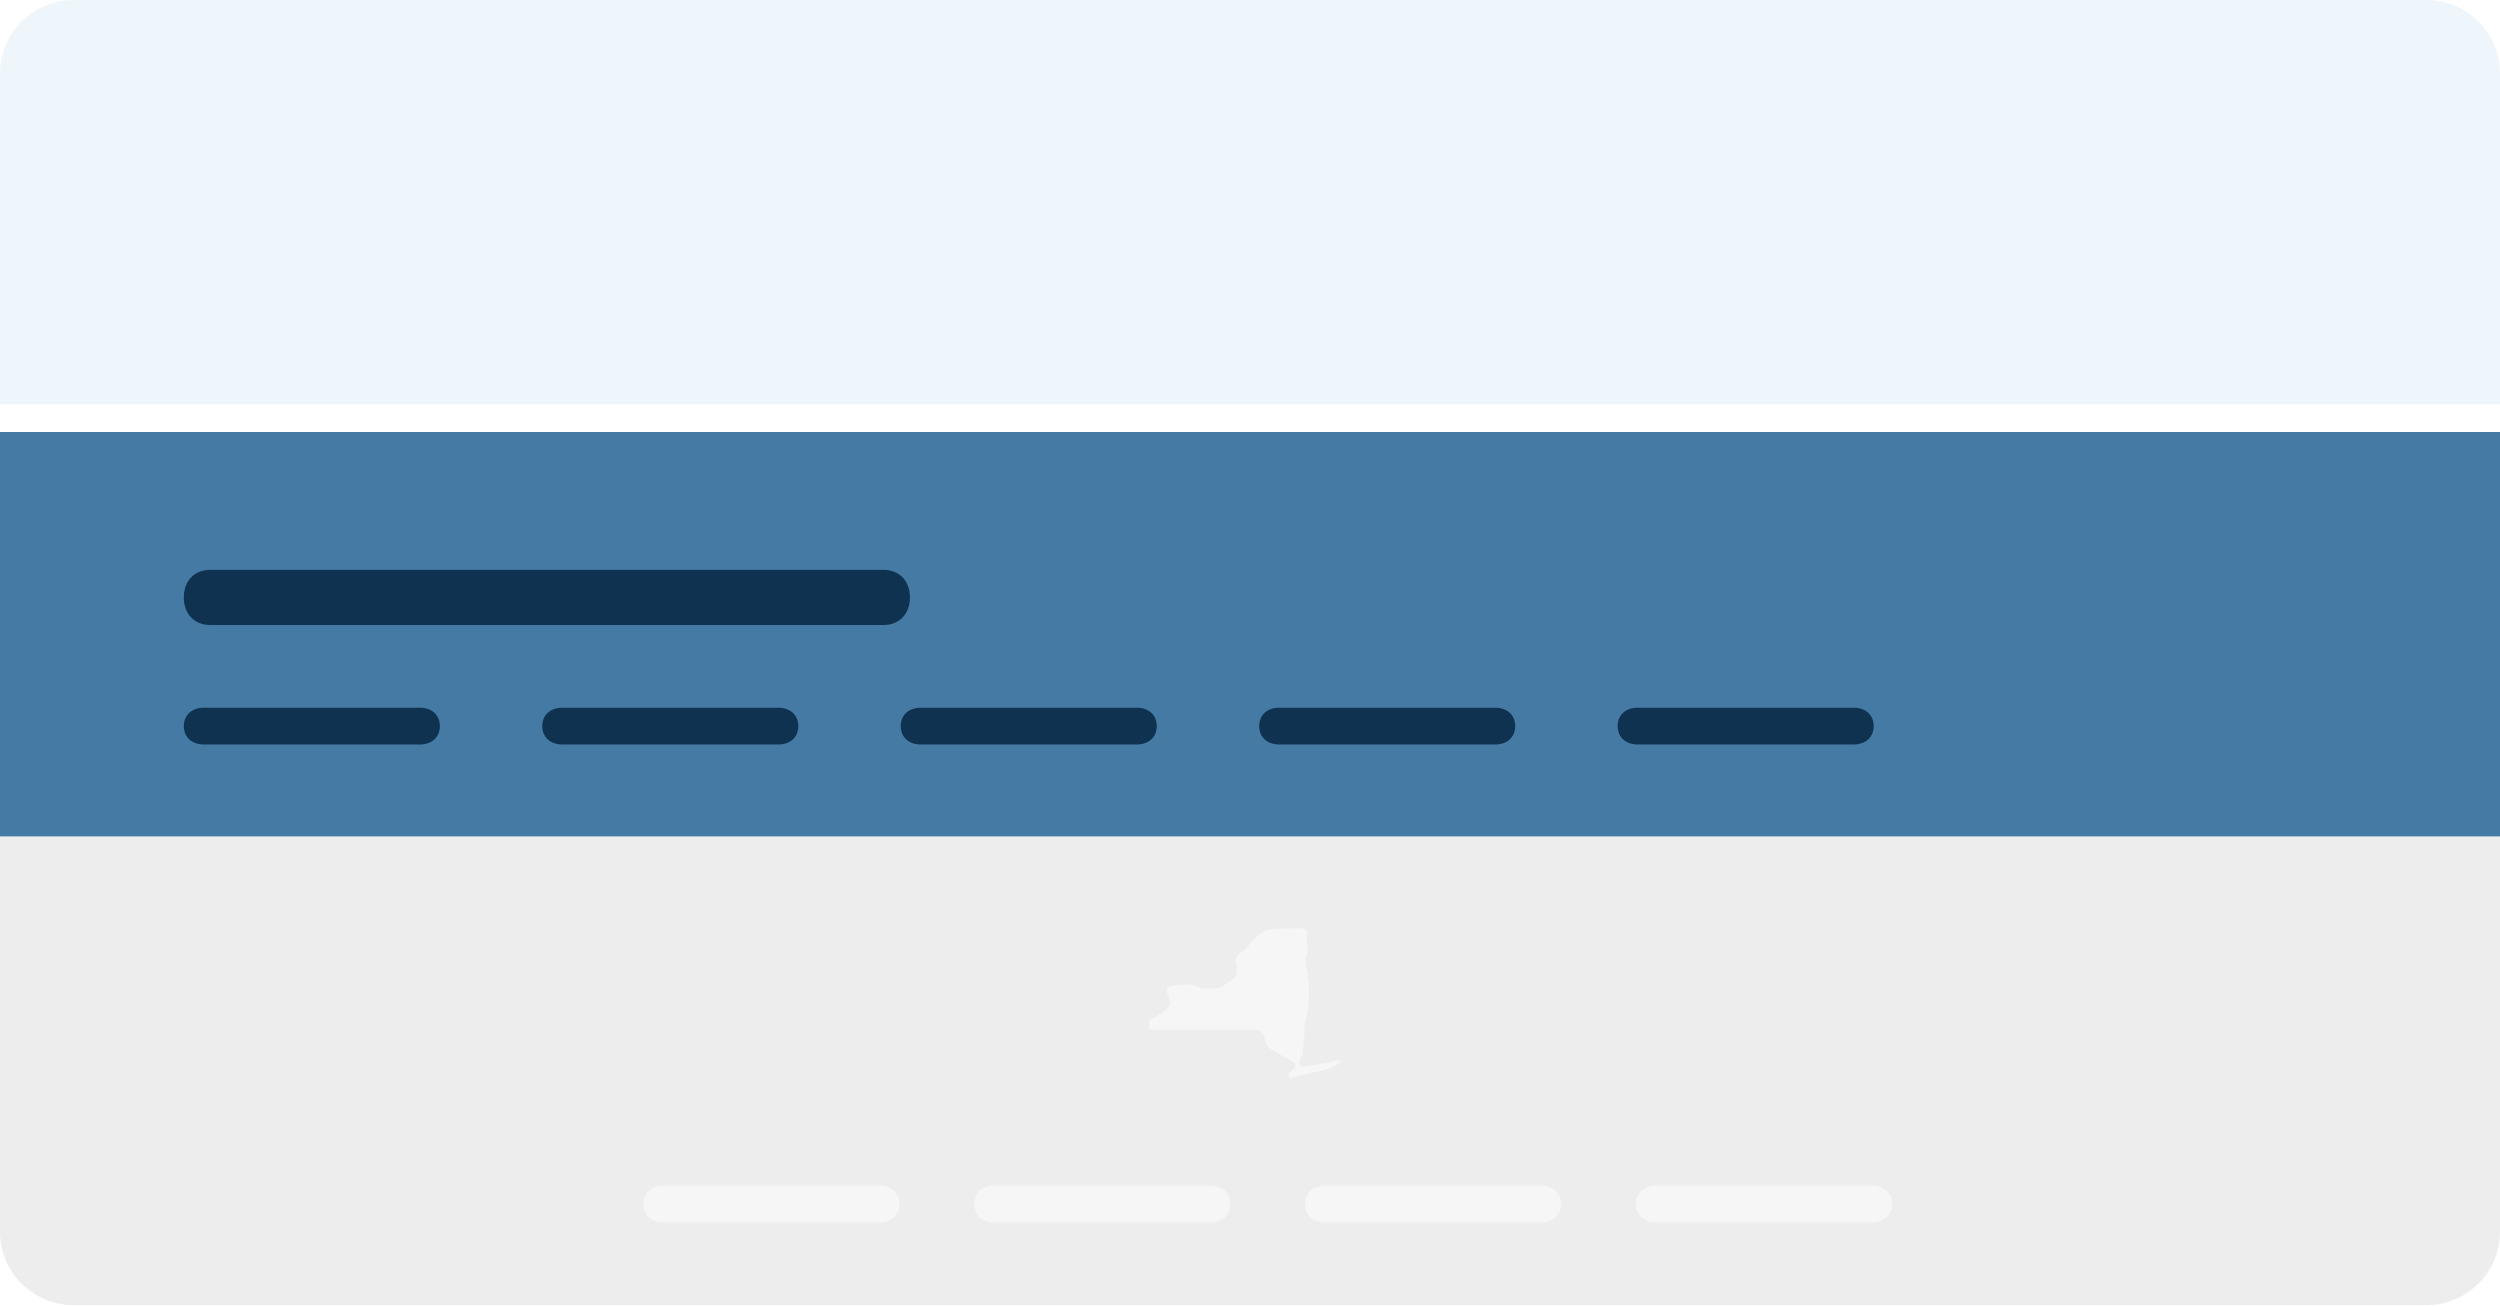
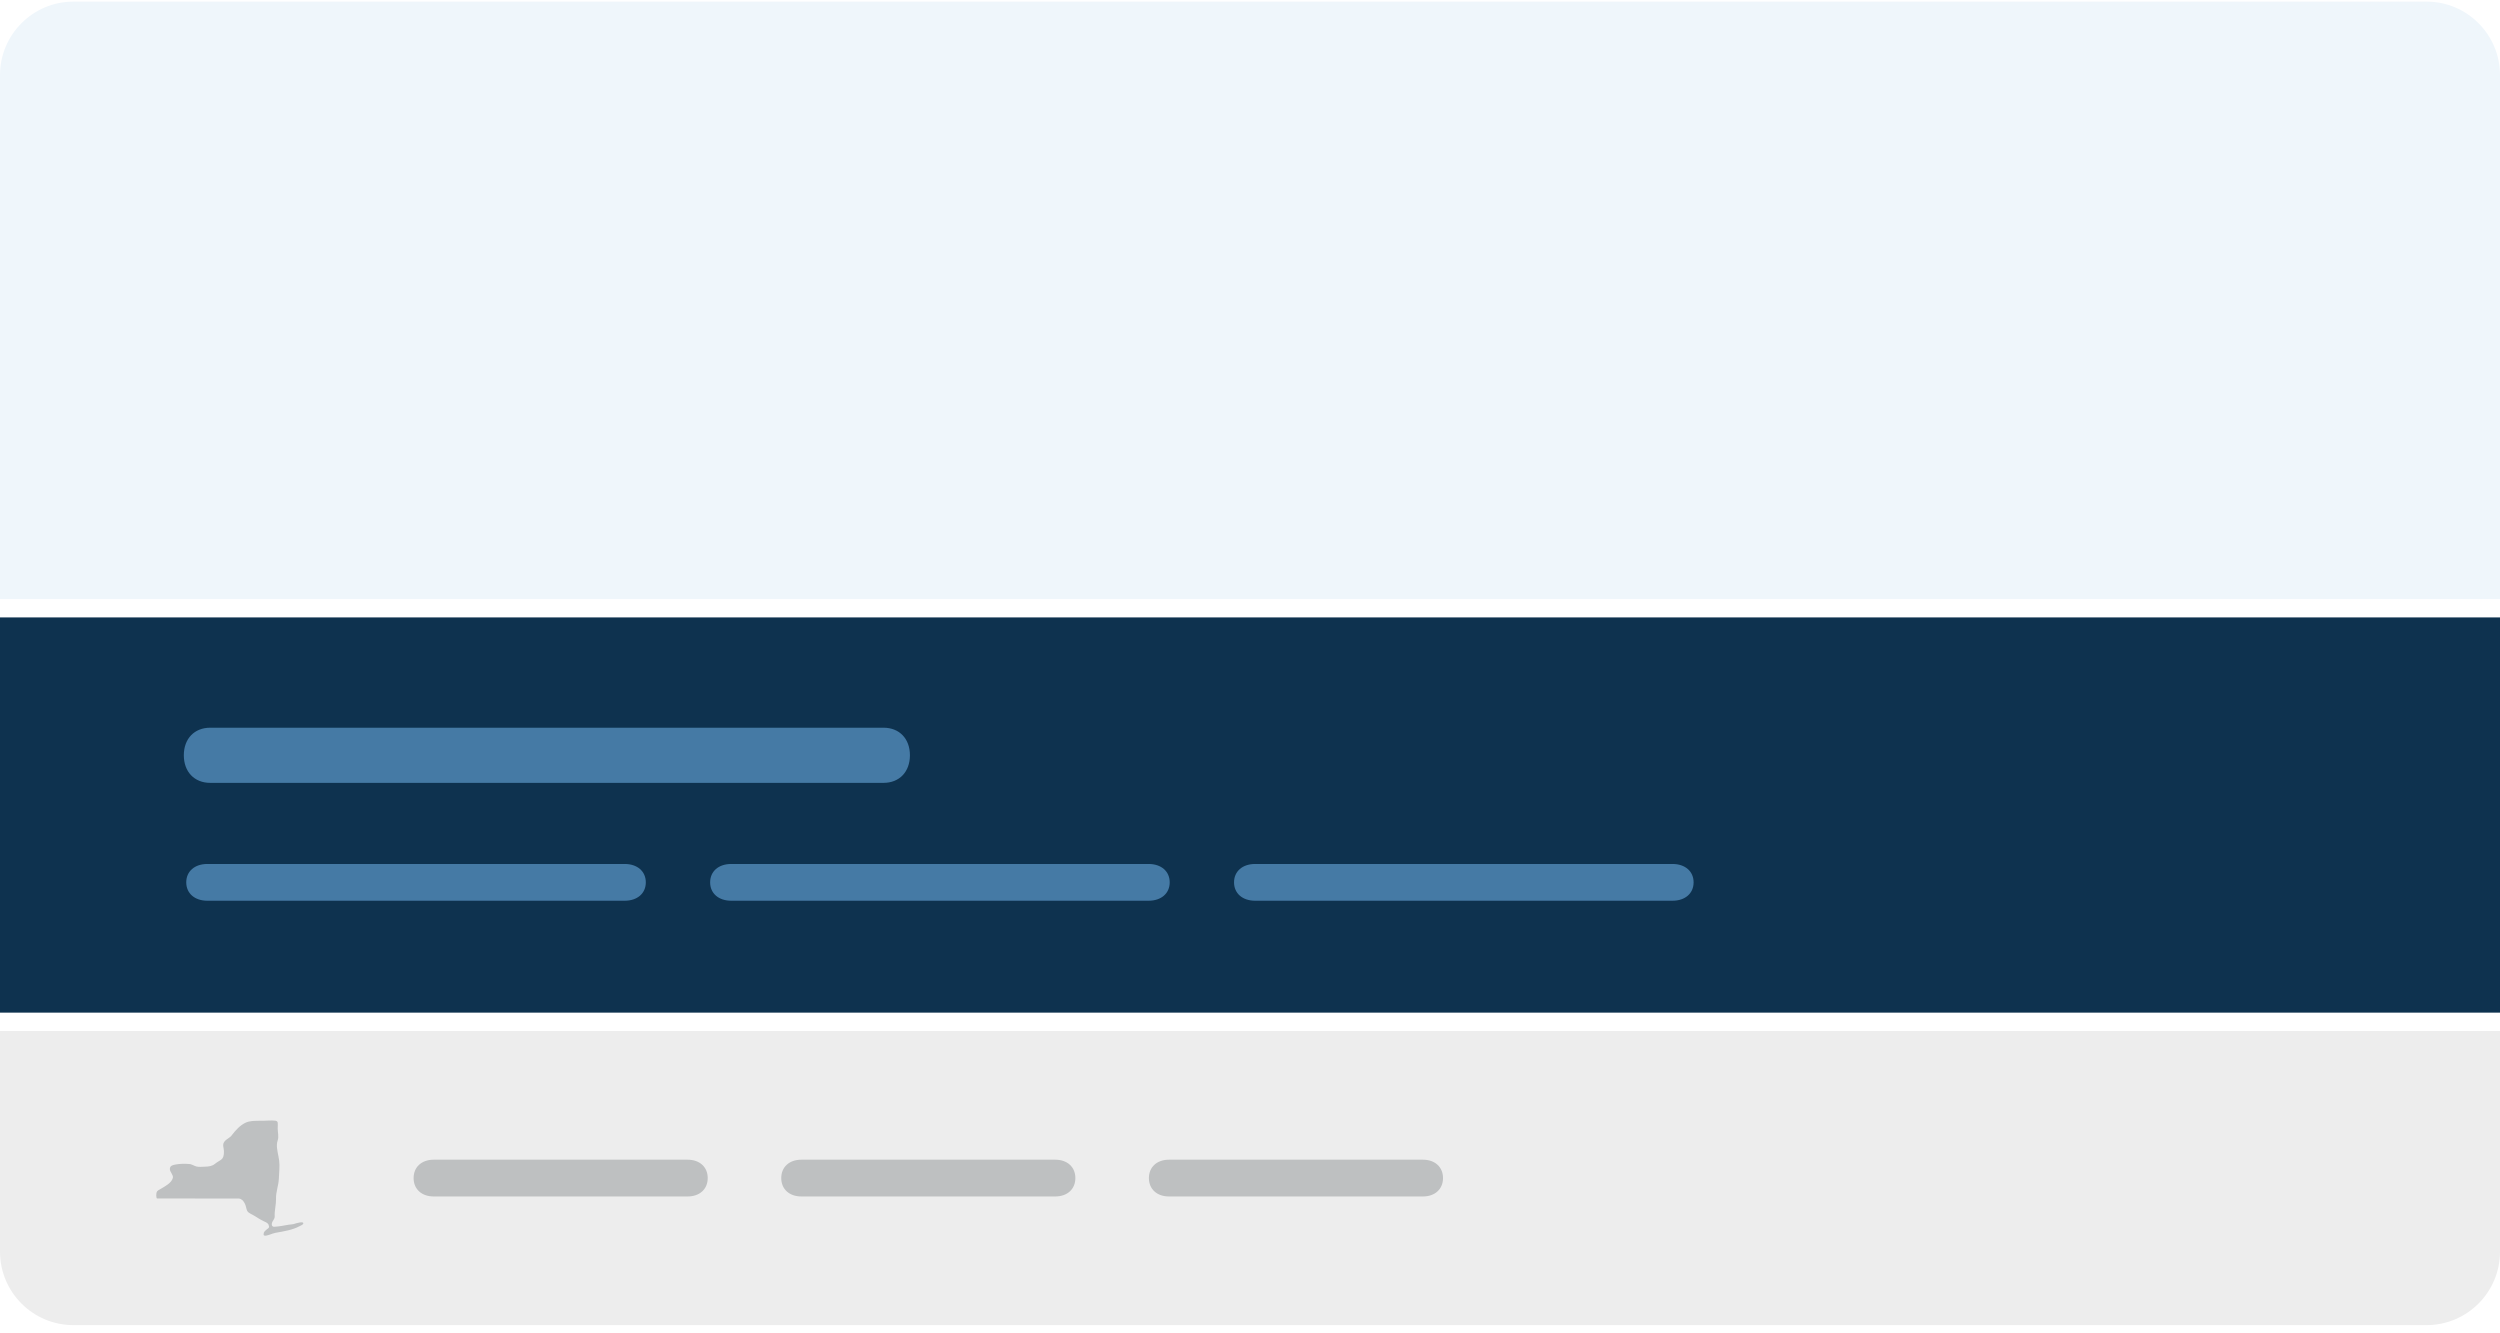
- <svg xmlns="http://www.w3.org/2000/svg" width="272" height="142" viewBox="0 0 272 142" fill="none">
-   <g id="Global-footer-art">
-     <path id="190x100 top rounded rectangle" d="M0 8C0 3.582 3.582 0 8 0H264C268.418 0 272 3.582 272 8V44H0V8Z" fill="#EFF6FB" />
-     <path id="Vector" d="M272 47H0V96H272V47Z" fill="#457AA5" />
-     <path id="Vector_2" d="M84.679 81H61.178C59.871 81 59 80.2 59 79C59 77.8 59.871 77 61.178 77H84.679C85.986 77 86.857 77.8 86.857 79C86.857 80.2 85.986 81 84.679 81Z" fill="#0E324F" />
-     <path id="Vector_3" d="M123.679 81H100.178C98.871 81 98 80.2 98 79C98 77.8 98.871 77 100.178 77H123.679C124.986 77 125.857 77.8 125.857 79C125.857 80.2 124.986 81 123.679 81Z" fill="#0E324F" />
-     <path id="Vector_4" d="M162.679 81H139.178C137.871 81 137 80.2 137 79C137 77.8 137.871 77 139.178 77H162.679C163.986 77 164.857 77.8 164.857 79C164.857 80.2 163.986 81 162.679 81Z" fill="#0E324F" />
-     <path id="Vector_5" d="M201.679 81H178.178C176.871 81 176 80.2 176 79C176 77.8 176.871 77 178.178 77H201.679C202.986 77 203.857 77.8 203.857 79C203.857 80.2 202.986 81 201.679 81Z" fill="#0E324F" />
-     <path id="Vector_6" d="M96.13 68H22.87C21.148 68 20 66.799 20 64.998C20 63.197 21.148 62 22.87 62H96.13C97.852 62 99 63.197 99 64.998C99 66.799 97.852 68 96.13 68Z" fill="#0E324F" />
-     <path id="Rectangle 13" d="M0 91H272V134C272 138.418 268.418 142 264 142H8C3.582 142 0 138.418 0 134V91Z" fill="#EDEDED" />
-     <g id="Group 93">
-       <path id="Vector_7" d="M130.681 107.507C130.327 107.415 130.01 107.155 129.628 107.155C129.087 107.093 128.261 107.118 127.68 107.234C127.266 107.323 126.935 107.399 126.922 107.863C126.918 108.274 127.437 108.691 127.352 109.11C127.165 109.852 126.226 110.309 125.626 110.676C125.472 110.758 125.221 110.88 125.116 111.027C124.943 111.273 124.981 112.026 125.116 112.028C127.257 112.034 133.694 112.037 136.667 112.036C137.057 112.069 137.313 112.343 137.497 112.703C137.687 113.03 137.709 113.461 137.865 113.789C138.066 114.133 138.577 114.277 138.896 114.49C139.311 114.738 139.698 115.014 140.149 115.219C140.399 115.333 140.718 115.456 140.869 115.701L140.956 116.042C140.946 116.2 140.736 116.321 140.624 116.403C140.451 116.534 140.302 116.678 140.204 116.877L140.181 117.191C140.32 117.412 140.877 117.197 141.066 117.136C141.328 117.048 141.594 116.929 141.867 116.882C143.03 116.675 144.22 116.5 145.264 115.947C145.412 115.868 145.747 115.744 145.788 115.581C145.89 115.177 144.692 115.564 144.547 115.609C144.288 115.701 144.01 115.695 143.74 115.734C143.142 115.837 142.31 116.007 141.72 116.026C141.423 116.058 141.279 115.83 141.349 115.537C141.431 115.169 141.772 114.943 141.748 114.558C141.701 113.774 141.95 112.902 141.936 112.11C141.894 111.122 142.307 110.181 142.337 109.202C142.364 108.362 142.484 107.522 142.381 106.687C142.291 105.949 142.009 105.069 142.067 104.324C142.081 104.143 142.11 104.031 142.16 103.858C142.367 103.285 142.171 102.682 142.173 102.117C142.175 101.41 142.301 101.113 141.848 101.03C141.395 100.946 140.124 101.069 139.635 101.038C138.948 101.056 138.249 101.022 137.625 101.315C136.85 101.685 136.244 102.354 135.734 103.019C135.456 103.462 134.893 103.601 134.608 104.034C134.32 104.433 134.556 104.877 134.572 105.314C134.591 106.664 134.122 106.463 133.256 107.161C132.881 107.462 132.379 107.521 131.915 107.53C131.548 107.54 131.038 107.6 130.681 107.507Z" fill="#F6F6F6" />
-       <path id="Vector_8" d="M95.679 133H72.178C70.871 133 70 132.2 70 131C70 129.8 70.871 129 72.178 129H95.679C96.986 129 97.857 129.8 97.857 131C97.857 132.2 96.986 133 95.679 133Z" fill="#F6F6F6" />
-       <path id="Vector_9" d="M131.679 133H108.178C106.871 133 106 132.2 106 131C106 129.8 106.871 129 108.178 129H131.679C132.986 129 133.857 129.8 133.857 131C133.857 132.2 132.986 133 131.679 133Z" fill="#F6F6F6" />
-       <path id="Vector_10" d="M167.679 133H144.178C142.871 133 142 132.2 142 131C142 129.8 142.871 129 144.178 129H167.679C168.986 129 169.857 129.8 169.857 131C169.857 132.2 168.986 133 167.679 133Z" fill="#F6F6F6" />
-       <path id="Vector_11" d="M203.679 133H180.178C178.871 133 178 132.2 178 131C178 129.8 178.871 129 180.178 129H203.679C204.986 129 205.857 129.8 205.857 131C205.857 132.2 204.986 133 203.679 133Z" fill="#F6F6F6" />
-     </g>
-     <path id="Vector_12" d="M45.679 81H22.178C20.871 81 20 80.2 20 79C20 77.8 20.871 77 22.178 77H45.679C46.986 77 47.857 77.8 47.857 79C47.857 80.2 46.986 81 45.679 81Z" fill="#0E324F" />
-   </g>
+ <svg xmlns="http://www.w3.org/2000/svg" width="272" height="145" viewBox="0 0 272 145" fill="none">
+   <path d="M0 8.175C0 3.757 3.582 0.175 8 0.175H264C268.418 0.175 272 3.757 272 8.175V65.175H0V8.175Z" fill="#EFF6FB" />
+   <path d="M0 112.175H272V136.175C272 140.593 268.418 144.175 264 144.175H8C3.582 144.175 0 140.593 0 136.175V112.175Z" fill="#EDEDED" />
+   <path d="M21.371 126.915C21.099 126.844 20.855 126.644 20.561 126.644C20.144 126.597 19.509 126.616 19.062 126.705C18.744 126.774 18.489 126.832 18.479 127.189C18.476 127.505 18.875 127.826 18.809 128.149C18.666 128.72 17.944 129.071 17.482 129.354C17.363 129.417 17.17 129.511 17.09 129.624C16.956 129.813 16.985 130.392 17.09 130.394C18.737 130.399 23.69 130.401 25.977 130.4C26.277 130.425 26.474 130.637 26.616 130.913C26.762 131.165 26.779 131.497 26.899 131.749C27.053 132.014 27.447 132.124 27.692 132.288C28.012 132.479 28.309 132.692 28.657 132.85C28.849 132.937 29.094 133.032 29.21 133.22L29.277 133.482C29.27 133.604 29.108 133.697 29.022 133.761C28.889 133.861 28.774 133.972 28.699 134.125L28.681 134.367C28.788 134.537 29.216 134.372 29.362 134.324C29.564 134.256 29.768 134.165 29.978 134.129C30.873 133.97 31.789 133.835 32.592 133.41C32.706 133.349 32.964 133.253 32.995 133.128C33.074 132.817 32.152 133.114 32.041 133.15C31.841 133.22 31.628 133.215 31.42 133.246C30.959 133.325 30.319 133.456 29.865 133.47C29.637 133.495 29.526 133.32 29.58 133.094C29.643 132.811 29.905 132.637 29.887 132.341C29.851 131.737 30.043 131.067 30.032 130.457C29.999 129.696 30.317 128.972 30.34 128.219C30.361 127.573 30.453 126.927 30.374 126.285C30.305 125.716 30.087 125.04 30.132 124.466C30.143 124.327 30.165 124.24 30.204 124.108C30.363 123.667 30.212 123.203 30.214 122.768C30.215 122.224 30.312 121.996 29.963 121.931C29.615 121.867 28.637 121.962 28.261 121.937C27.732 121.952 27.194 121.925 26.714 122.151C26.118 122.435 25.651 122.95 25.259 123.462C25.045 123.803 24.612 123.91 24.393 124.243C24.171 124.55 24.353 124.891 24.365 125.228C24.38 126.266 24.019 126.112 23.352 126.649C23.064 126.881 22.678 126.926 22.321 126.933C22.038 126.94 21.646 126.987 21.371 126.915Z" fill="#BEC0C1" />
+   <path d="M74.816 130.175H47.184C45.874 130.175 45 129.375 45 128.174C45 126.973 45.874 126.175 47.184 126.175H74.816C76.126 126.175 77 126.973 77 128.174C77 129.375 76.126 130.175 74.816 130.175Z" fill="#BEC0C1" />
+   <path d="M114.816 130.175H87.184C85.874 130.175 85 129.375 85 128.174C85 126.973 85.874 126.175 87.184 126.175H114.816C116.126 126.175 117 126.973 117 128.174C117 129.375 116.126 130.175 114.816 130.175Z" fill="#BEC0C1" />
+   <path d="M154.816 130.175H127.185C125.874 130.175 125 129.375 125 128.174C125 126.973 125.874 126.175 127.185 126.175H154.816C156.126 126.175 157 126.973 157 128.174C157 129.375 156.126 130.175 154.816 130.175Z" fill="#BEC0C1" />
+   <rect width="272" height="43" transform="translate(0 67.175)" fill="#0E324F" />
+   <path d="M96.13 85.175H22.87C21.148 85.175 20 83.974 20 82.173C20 80.372 21.148 79.175 22.87 79.175H96.13C97.852 79.175 99 80.372 99 82.173C99 83.974 97.852 85.175 96.13 85.175Z" fill="#457AA5" />
+   <path d="M67.964 98H22.564C21.183 98 20.264 97.2 20.264 96C20.264 94.8 21.183 94 22.564 94H67.964C69.344 94 70.264 94.8 70.264 96C70.264 97.2 69.344 98 67.964 98Z" fill="#457AA5" />
+   <path d="M124.964 98H79.564C78.183 98 77.263 97.2 77.263 96C77.263 94.8 78.183 94 79.564 94H124.964C126.344 94 127.264 94.8 127.264 96C127.264 97.2 126.344 98 124.964 98Z" fill="#457AA5" />
+   <path d="M181.964 98H136.563C135.184 98 134.264 97.2 134.264 96C134.264 94.8 135.184 94 136.563 94H181.964C183.344 94 184.264 94.8 184.264 96C184.264 97.2 183.344 98 181.964 98Z" fill="#457AA5" />
</svg>
